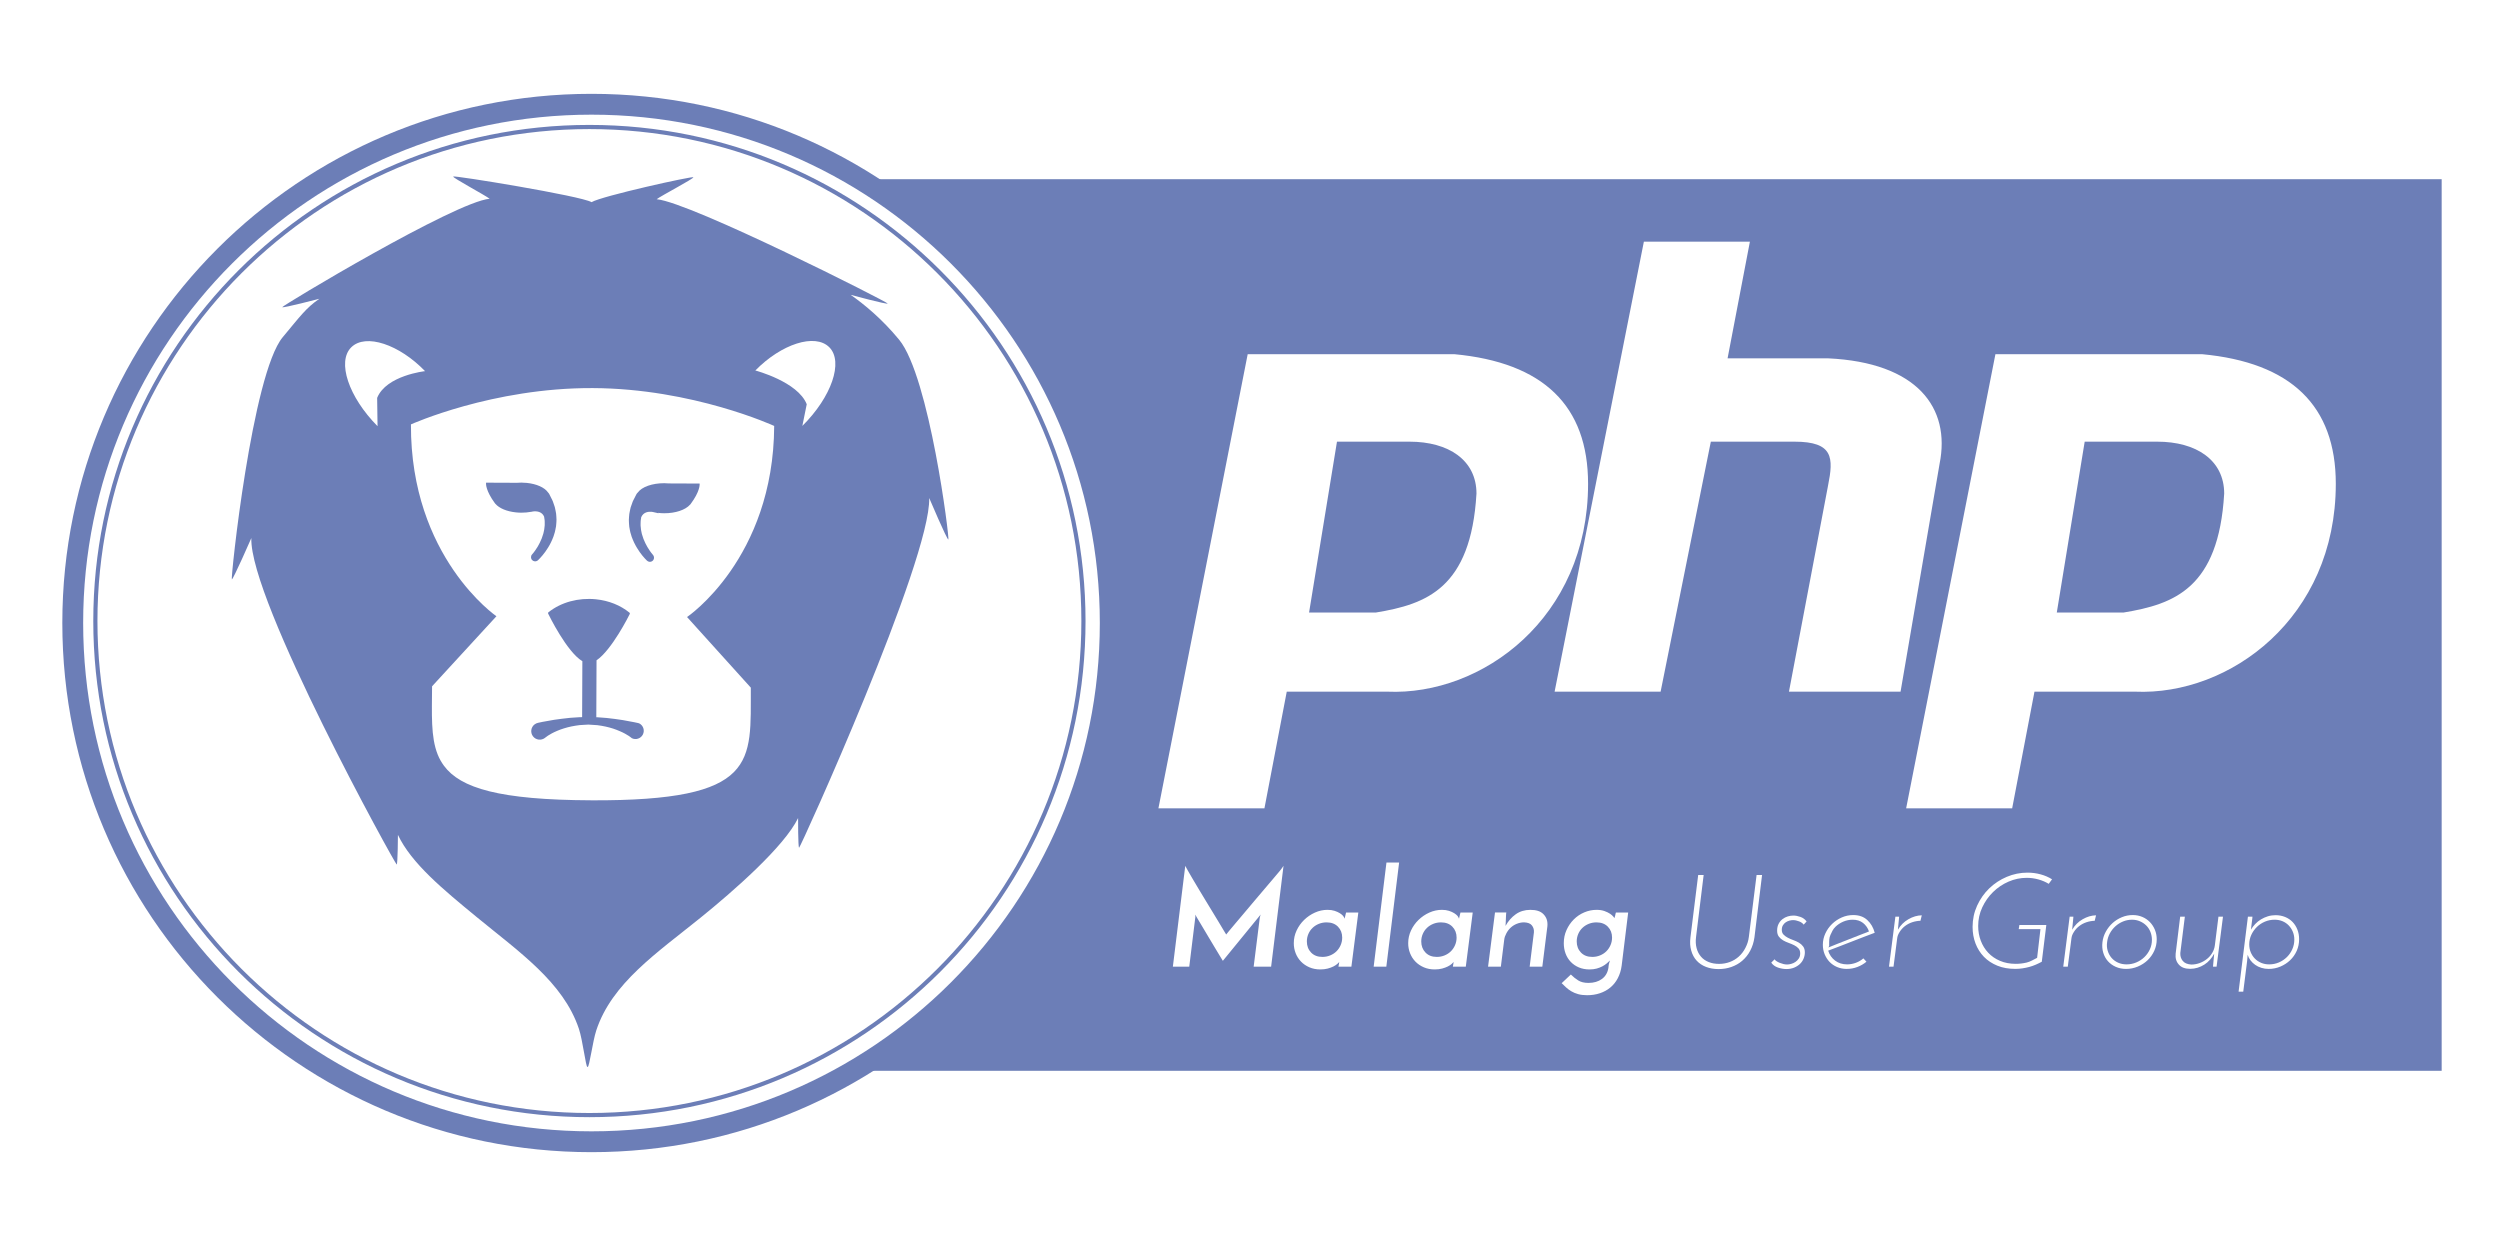
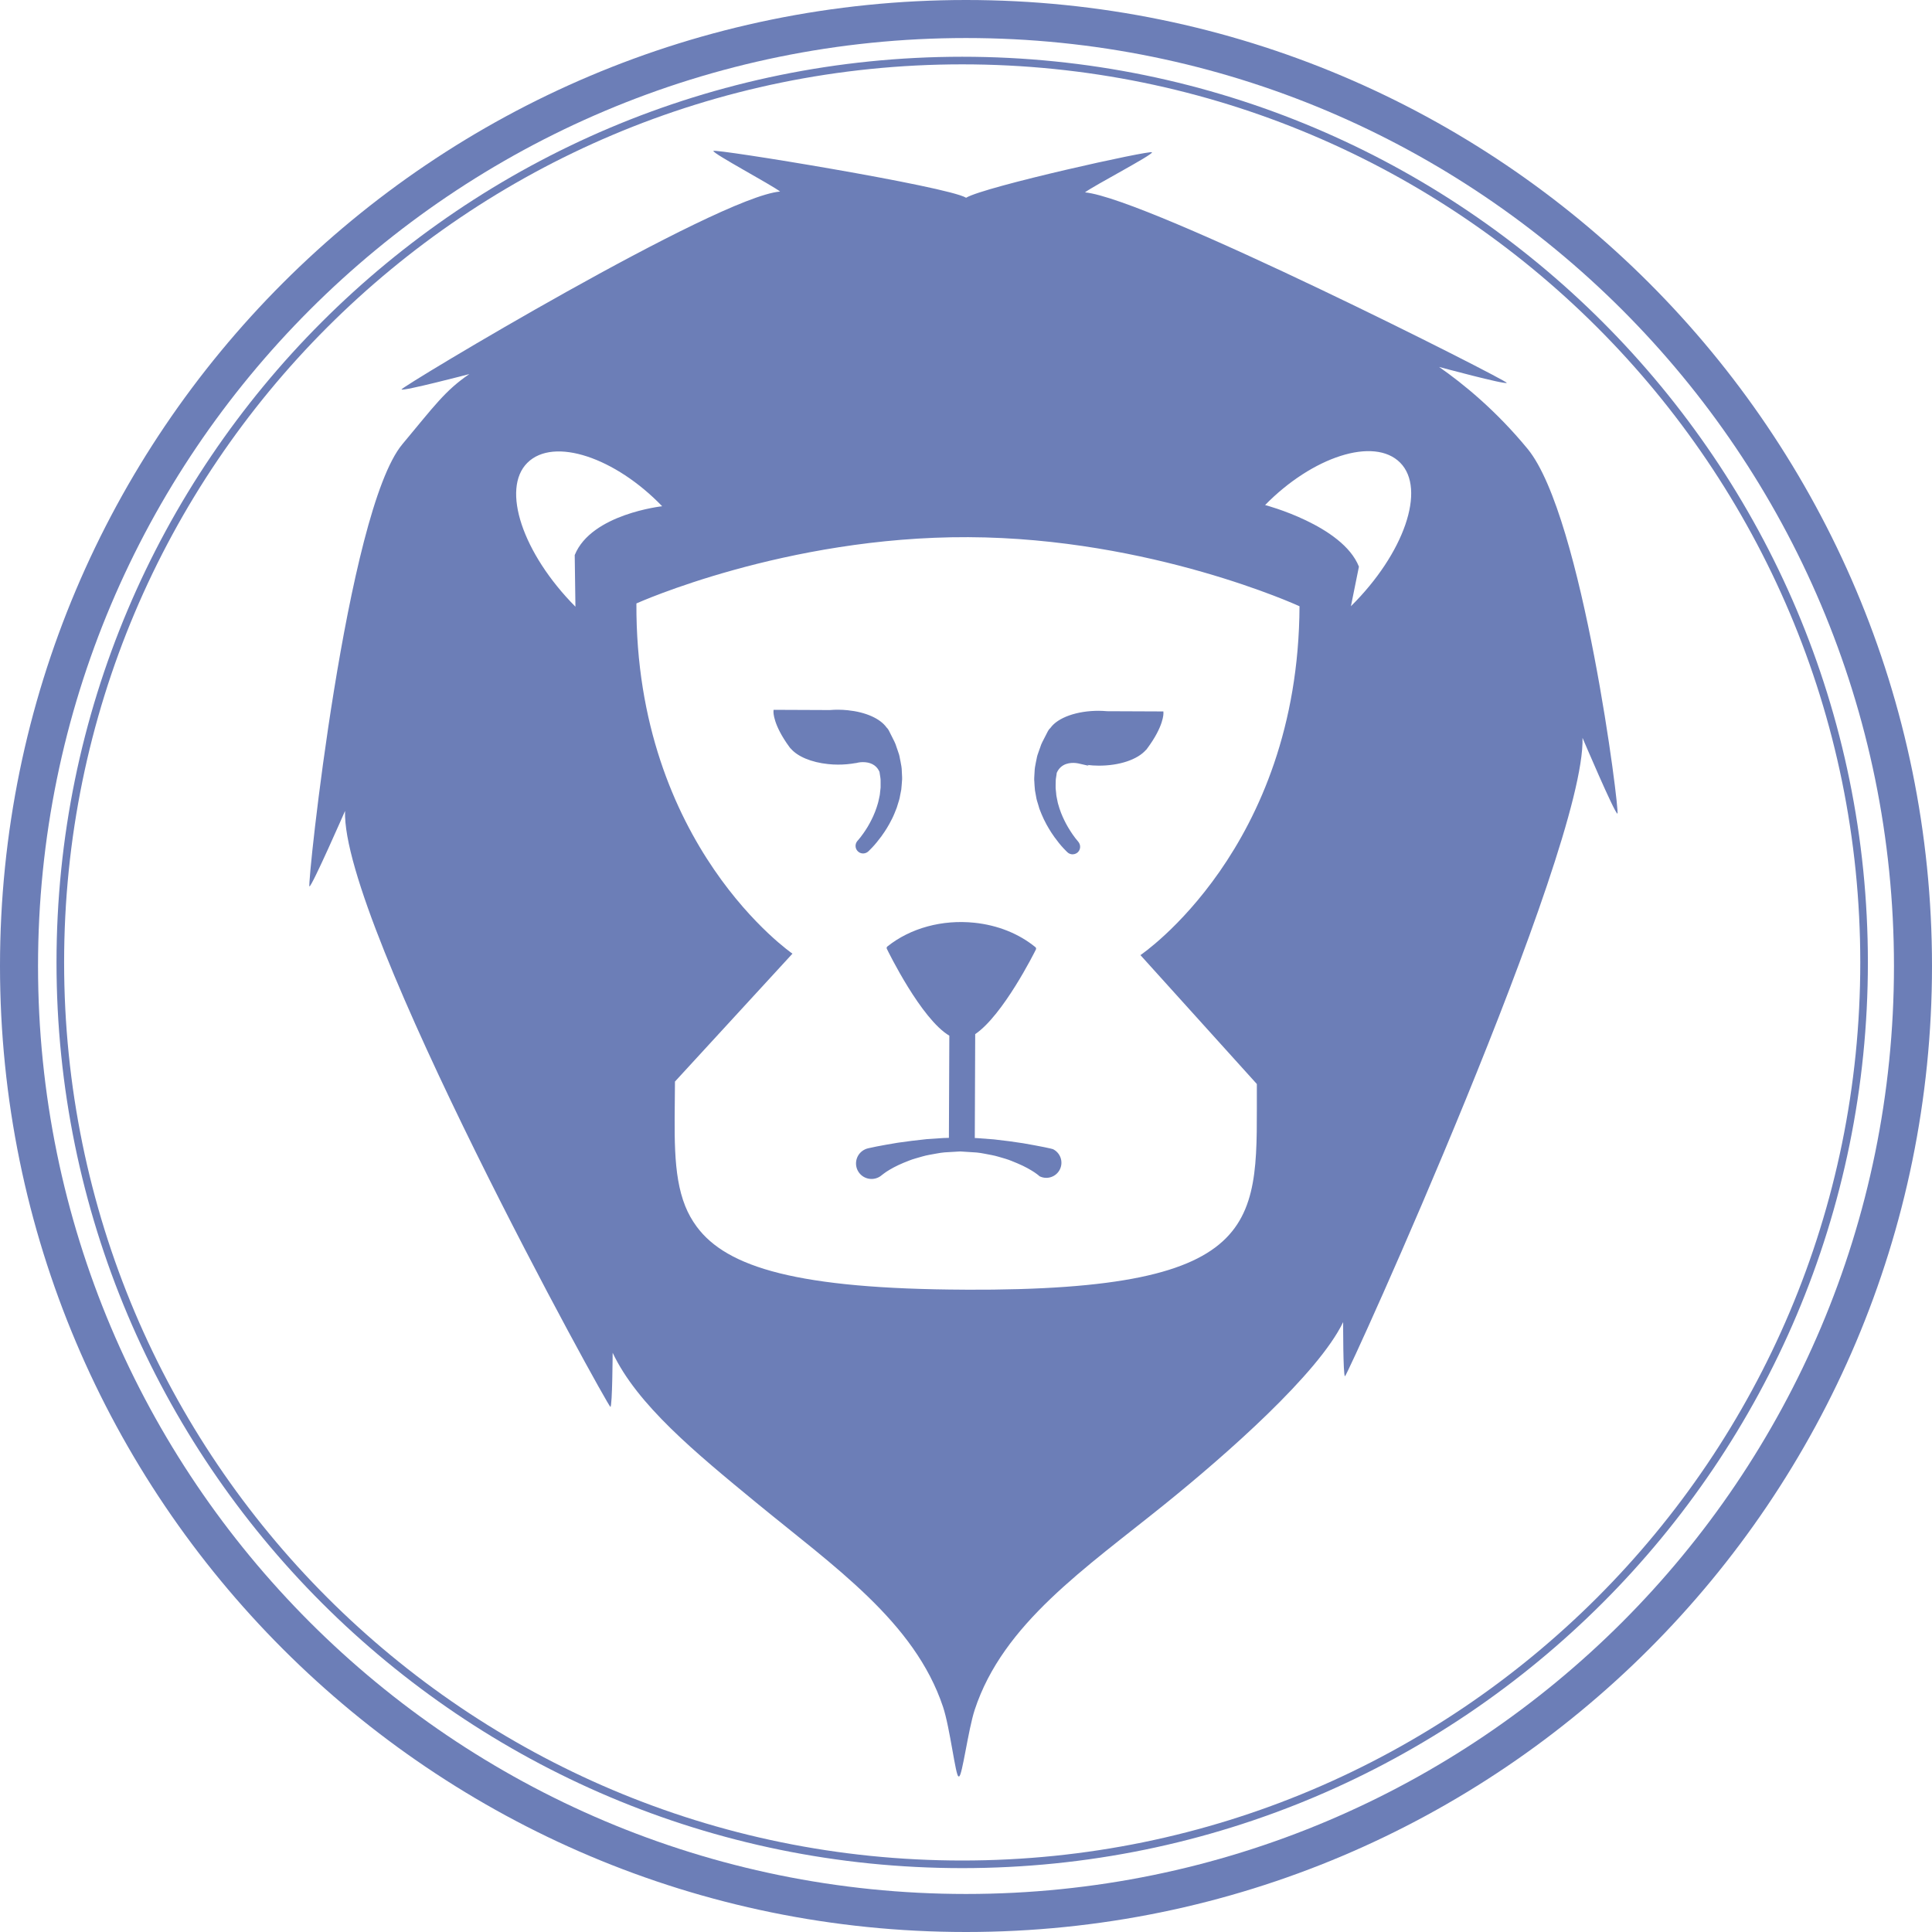
- <svg xmlns="http://www.w3.org/2000/svg" version="1.1" id="Layer_1" x="0px" y="0px" width="600px" height="300px" viewBox="0 0 600 300" enable-background="new 0 0 600 300" xml:space="preserve">
-   <circle fill="none" stroke="#6C7EB7" stroke-miterlimit="10" cx="141.458" cy="149.051" r="118.571" />
-   <g>
-     <path fill="#6C7EB7" d="M131.617,146.957c-0.089,0.071-0.119,0.199-0.066,0.303c0.202,0.418,4.512,9.229,8.216,11.423   l-0.057,13.432c-0.236,0.009-0.471,0.009-0.699,0.019c-0.739,0.046-1.462,0.099-2.17,0.143c-1.396,0.143-2.71,0.311-3.848,0.477   c-1.13,0.188-2.091,0.356-2.774,0.492c-0.707,0.146-1.105,0.235-1.105,0.235c-0.284,0.061-0.564,0.188-0.808,0.372   c-0.898,0.681-1.073,1.961-0.396,2.856c0.683,0.899,1.963,1.074,2.861,0.398l0.013-0.014c0,0,0.072-0.054,0.213-0.163   c0.117-0.08,0.275-0.222,0.518-0.376c0.501-0.325,1.253-0.752,2.216-1.153c0.487-0.188,1.009-0.425,1.586-0.582   c0.573-0.156,1.185-0.365,1.829-0.475c0.647-0.103,1.313-0.264,2.002-0.322c0.681-0.04,1.366-0.081,2.055-0.121   c0.726,0.05,1.444,0.095,2.154,0.139c0.698,0.061,1.334,0.233,1.973,0.336c0.633,0.114,1.244,0.332,1.819,0.488   c0.575,0.172,1.097,0.412,1.577,0.604c0.962,0.403,1.714,0.839,2.216,1.169c0.503,0.34,0.702,0.539,0.689,0.527   c0.985,0.488,2.178,0.086,2.666-0.897c0.488-0.987,0.085-2.176-0.902-2.666c0,0-0.114-0.036-0.327-0.087   c-0.188-0.043-0.461-0.102-0.811-0.175c-0.68-0.137-1.639-0.316-2.766-0.513c-1.142-0.179-2.438-0.36-3.855-0.51   c-0.717-0.055-1.444-0.114-2.19-0.167c-0.114-0.004-0.224-0.013-0.332-0.013l0.054-13.66c3.653-2.471,7.784-10.721,7.981-11.13   c0.051-0.105,0.022-0.229-0.067-0.305c-2.183-1.78-4.959-2.888-8.017-3.208C138.827,143.394,134.652,144.531,131.617,146.957z" />
-     <path fill="#6C7EB7" d="M130.658,126.715c-0.013,0.27-0.076,0.538-0.141,0.825c-0.039,0.145-0.069,0.291-0.092,0.414l-0.054,0.194   c-0.107,0.36-0.21,0.698-0.338,1.016l-0.06,0.153c-0.139,0.342-0.273,0.66-0.435,0.967c-0.134,0.286-0.287,0.548-0.432,0.801   l-0.087,0.152c-0.412,0.677-0.761,1.133-0.931,1.356c-0.123,0.154-0.214,0.266-0.274,0.332l-0.131,0.152   c-0.338,0.385-0.322,0.976,0.029,1.338c0.162,0.171,0.38,0.282,0.618,0.305c0.288,0.028,0.575-0.069,0.792-0.271l0.134-0.133   c0.094-0.094,0.231-0.226,0.381-0.389c0.372-0.39,0.801-0.915,1.213-1.474l0.099-0.147c0.193-0.266,0.407-0.577,0.6-0.899   c0.237-0.368,0.439-0.764,0.653-1.182l0.04-0.077c0.225-0.438,0.401-0.908,0.614-1.446c0.044-0.155,0.094-0.313,0.145-0.47   c0.112-0.352,0.235-0.712,0.285-1.083l0.161-0.813c0.021-0.177,0.034-0.351,0.048-0.525l0.024-0.301   c0.004-0.089,0.009-0.179,0.019-0.268c0.017-0.178,0.035-0.362,0.02-0.549c-0.017-0.253-0.02-0.499-0.039-0.77   c0-0.445-0.085-0.854-0.161-1.245l-0.094-0.466c-0.027-0.175-0.063-0.344-0.112-0.509c-0.07-0.21-0.142-0.416-0.207-0.615   c-0.046-0.125-0.089-0.248-0.127-0.366c-0.086-0.258-0.163-0.503-0.274-0.708l-0.723-1.439c-0.022-0.045-0.047-0.087-0.065-0.112   c-0.069-0.12-0.162-0.232-0.244-0.304c-0.837-1.174-2.736-2.02-5.078-2.262c-0.422-0.046-0.86-0.068-1.298-0.071   c-0.332-0.003-0.685,0.014-1.084,0.045l-7.394-0.031l-0.011,0.236c-0.005,0.072-0.059,1.716,2.104,4.666l0.142,0.179l0.011-0.004   c0.902,1.065,2.716,1.826,4.91,2.055c0.422,0.047,0.859,0.072,1.295,0.072c0.801,0.004,1.594-0.067,2.358-0.207v0.01l0.333-0.074   c0,0,0.425-0.094,0.945-0.04c0.906,0.091,1.531,0.539,1.84,1.266c0.018,0.07,0.029,0.145,0.036,0.238   c0.023,0.137,0.04,0.273,0.063,0.41l0.028,0.205c0.02,0.112,0.018,0.223,0.018,0.338c-0.004,0.088-0.004,0.173,0.002,0.24v0.247   c0.003,0.129,0.004,0.262,0,0.376L130.658,126.715z" />
-     <path fill="#6C7EB7" d="M150.959,125.597l0.012,0.201c0.014,0.206,0.027,0.407,0.054,0.634l0.142,0.781   c0.055,0.387,0.171,0.755,0.288,1.11c0.048,0.152,0.089,0.305,0.147,0.508c0.184,0.471,0.372,0.956,0.589,1.401l0.029,0.056   c0.215,0.429,0.421,0.831,0.649,1.194c0.193,0.338,0.399,0.634,0.598,0.919l0.1,0.15c0.395,0.548,0.818,1.077,1.196,1.479   c0.157,0.166,0.288,0.303,0.385,0.398c0.084,0.081,0.134,0.13,0.134,0.13c0.156,0.154,0.369,0.251,0.586,0.275   c0.273,0.026,0.55-0.06,0.756-0.235c0.412-0.36,0.459-0.988,0.085-1.428l-0.109-0.132c-0.065-0.069-0.154-0.178-0.273-0.334   c-0.164-0.211-0.501-0.672-0.911-1.356l-0.089-0.152c-0.145-0.255-0.296-0.52-0.437-0.821c-0.154-0.298-0.289-0.627-0.432-0.979   l-0.047-0.127c-0.128-0.32-0.225-0.653-0.33-1.015l-0.051-0.18c-0.023-0.145-0.056-0.293-0.089-0.438   c-0.06-0.287-0.122-0.556-0.132-0.845l-0.067-0.636c-0.009-0.132,0-0.262,0-0.392l0.004-0.228c0.007-0.086,0.007-0.173,0.007-0.256   c0-0.119,0-0.233,0.024-0.396c0.034-0.192,0.059-0.376,0.09-0.581c0.009-0.077,0.026-0.151,0.018-0.167   c0.564-1.301,1.836-1.371,2.538-1.296c0.171,0.019,0.268,0.043,0.28,0.043l1.395,0.319l-0.18-0.114   c0.477,0.062,0.981,0.09,1.478,0.093c2.709,0.011,5.113-0.793,6.219-2.068l0.014,0.009l0.141-0.184   c2.187-2.931,2.147-4.58,2.143-4.647l-0.004-0.237l-7.4-0.031c-0.379-0.036-0.738-0.049-1.079-0.054   c-2.879-0.009-5.392,0.884-6.367,2.245c-0.148,0.137-0.262,0.28-0.341,0.441l-0.734,1.433c-0.116,0.208-0.197,0.452-0.279,0.704   c-0.043,0.122-0.085,0.245-0.137,0.379l-0.215,0.614c-0.049,0.151-0.081,0.313-0.112,0.483l-0.101,0.487   c-0.078,0.395-0.163,0.799-0.17,1.231l-0.046,0.774c-0.014,0.197,0,0.385,0.017,0.568   C150.947,125.422,150.956,125.502,150.959,125.597z" />
-     <path fill="#6C7EB7" d="M215.803,81.546c-4.153-5.049-8.455-8.561-11.652-10.786c0,0,8.717,2.357,8.905,2.096   c0.182-0.265-47.174-24.26-55.455-25.045c1.182-0.896,8.888-4.915,8.812-5.266c-0.074-0.347-22.006,4.504-24.441,5.973   c-2.418-1.489-33.149-6.501-33.225-6.153c-0.072,0.346,7.606,4.437,8.77,5.336c-8.284,0.71-49.956,25.755-49.776,26.02   c0.183,0.267,8.918-2.02,8.918-2.02c-3.214,2.193-4.605,4.2-8.797,9.214c-7.341,8.775-12.559,58.101-12.221,58.144   c0.325,0.024,4.681-9.926,4.681-9.926c-0.524,14.853,34.635,78.486,34.89,78.356c0.255-0.135,0.291-7.119,0.291-7.119   c3.232,6.837,10.866,13.114,18.835,19.669c10.255,8.435,20.864,15.688,24.6,26.885c0.916,2.741,1.649,9.107,2.035,9.141   c0.022,0.002,0.047,0.005,0.069,0.002c0.415,0.003,1.202-6.147,2.062-8.762c3.725-11.332,14.542-18.592,24.996-27.032   c8.037-6.488,20.152-17.124,23.442-23.936c0,0-0.017,6.993,0.237,7.124c0.26,0.136,31.632-69.079,31.233-83.935   c0,0,4.253,10.006,4.593,9.964C227.943,129.446,223.064,90.389,215.803,81.546z M90.516,95.494l0.094,6.79   c-6.952-7.014-9.782-15.487-6.313-18.926c3.47-3.437,11.569-0.666,17.716,5.718C102.013,89.078,92.703,90.084,90.516,95.494z    M164.891,148.088l15.305,16.948c-0.079,17.819,2.043,27.214-38.363,27.042l-0.009-0.005c-21.938-0.091-31.309-2.905-35.282-8.301   c-0.611-0.832-1.108-1.719-1.489-2.668c-1.71-4.26-1.386-9.738-1.357-16.393l15.447-16.814c0,0-20.657-14.161-20.517-46.043   c0,0,19.549-8.816,43.628-8.713c24.071,0.104,43.551,9.084,43.551,9.084C185.661,134.107,164.891,148.088,164.891,148.088z    M192.564,102.221l1.052-5.202c-2.143-5.428-12.334-8.102-12.334-8.102c6.196-6.331,14.323-9.027,17.761-5.565   C202.477,86.822,199.58,95.271,192.564,102.221z" />
+ <svg xmlns="http://www.w3.org/2000/svg" width="254" height="254" viewBox="0 0 254 254">
+   <circle stroke-miterlimit="10" cx="126.5" cy="126.531" r="118.571" fill="none" stroke="#6c7eb7" />
+   <g fill="#6c7eb7">
+     <path d="M116.659 124.437c-.089.071-.119.199-.066.303.202.418 4.512 9.229 8.216 11.423l-.057 13.432c-.236.009-.471.009-.699.019-.739.046-1.462.099-2.17.143-1.396.143-2.71.311-3.848.477-1.13.188-2.091.356-2.774.492-.707.146-1.105.235-1.105.235-.284.061-.564.188-.808.372-.898.681-1.073 1.961-.396 2.856.683.899 1.963 1.074 2.861.398l.013-.014s.072-.054.213-.163c.117-.08.275-.222.518-.376.501-.325 1.253-.752 2.216-1.153.487-.188 1.009-.425 1.586-.582.573-.156 1.185-.365 1.829-.475.647-.103 1.313-.264 2.002-.322.681-.04 1.366-.081 2.055-.121.726.05 1.444.095 2.154.139.698.061 1.334.233 1.973.336.633.114 1.244.332 1.819.488.575.172 1.097.412 1.577.604.962.403 1.714.839 2.216 1.169.503.34.702.539.689.527.985.488 2.178.086 2.666-.897.488-.987.085-2.176-.902-2.666 0 0-.114-.036-.327-.087-.188-.043-.461-.102-.811-.175-.68-.137-1.639-.316-2.766-.513-1.142-.179-2.438-.36-3.855-.51-.717-.055-1.444-.114-2.19-.167-.114-.004-.224-.013-.332-.013l.054-13.66c3.653-2.471 7.784-10.721 7.981-11.13.051-.105.022-.229-.067-.305-2.183-1.78-4.959-2.888-8.017-3.208-4.238-.439-8.413.698-11.448 3.124zM115.7 104.195c-.013.27-.076.538-.141.825-.039.145-.069.291-.092.414l-.054.194c-.107.36-.21.698-.338 1.016l-.06.153c-.139.342-.273.66-.435.967-.134.286-.287.548-.432.801l-.087.152c-.412.677-.761 1.133-.931 1.356-.123.154-.214.266-.274.332l-.131.152c-.338.385-.322.976.029 1.338.162.171.38.282.618.305.288.028.575-.069.792-.271l.134-.133c.094-.094.231-.226.381-.389.372-.39.801-.915 1.213-1.474l.099-.147c.193-.266.407-.577.6-.899.237-.368.439-.764.653-1.182l.04-.077c.225-.438.401-.908.614-1.446.044-.155.094-.313.145-.47.112-.352.235-.712.285-1.083l.161-.813c.021-.177.034-.351.048-.525l.024-.301c.004-.089.009-.179.019-.268.017-.178.035-.362.02-.549-.017-.253-.02-.499-.039-.77 0-.445-.085-.854-.161-1.245l-.094-.466c-.027-.175-.063-.344-.112-.509-.07-.21-.142-.416-.207-.615-.046-.125-.089-.248-.127-.366-.086-.258-.163-.503-.274-.708l-.723-1.439c-.022-.045-.047-.087-.065-.112-.069-.12-.162-.232-.244-.304-.837-1.174-2.736-2.02-5.078-2.262-.422-.046-.86-.068-1.298-.071-.332-.003-.685.014-1.084.045l-7.394-.031-.011.236c-.005.072-.059 1.716 2.104 4.666l.142.179.011-.004c.902 1.065 2.716 1.826 4.91 2.055.422.047.859.072 1.295.072.801.004 1.594-.067 2.358-.207v.01l.333-.074s.425-.094.945-.04c.906.091 1.531.539 1.84 1.266.018.07.029.145.036.238.023.137.04.273.063.41l.028.205c.02.112.018.223.018.338-.004.088-.004.173.002.24v.247c.003.129.004.262 0 .376l-.074.662zM136.001 103.077l.012.201c.014.206.027.407.054.634l.142.781c.055.387.171.755.288 1.11.048.152.089.305.147.508.184.471.372.956.589 1.401l.029.056c.215.429.421.831.649 1.194.193.338.399.634.598.919l.1.15c.395.548.818 1.077 1.196 1.479.157.166.288.303.385.398.084.081.134.13.134.13.156.154.369.251.586.275.273.026.55-.06.756-.235.412-.36.459-.988.085-1.428l-.109-.132c-.065-.069-.154-.178-.273-.334-.164-.211-.501-.672-.911-1.356l-.089-.152c-.145-.255-.296-.52-.437-.821-.154-.298-.289-.627-.432-.979l-.047-.127c-.128-.32-.225-.653-.33-1.015l-.051-.18c-.023-.145-.056-.293-.089-.438-.06-.287-.122-.556-.132-.845l-.067-.636c-.009-.132 0-.262 0-.392l.004-.228c.007-.086.007-.173.007-.256 0-.119 0-.233.024-.396.034-.192.059-.376.09-.581.009-.077.026-.151.018-.167.564-1.301 1.836-1.371 2.538-1.296.171.019.268.043.28.043l1.395.319-.18-.114c.477.062.981.09 1.478.093 2.709.011 5.113-.793 6.219-2.068l.014.009.141-.184c2.187-2.931 2.147-4.58 2.143-4.647l-.004-.237-7.4-.031c-.379-.036-.738-.049-1.079-.054-2.879-.009-5.392.884-6.367 2.245-.148.137-.262.28-.341.441l-.734 1.433c-.116.208-.197.452-.279.704-.043.122-.085.245-.137.379l-.215.614c-.049.151-.081.313-.112.483l-.101.487c-.078.395-.163.799-.17 1.231l-.046.774c-.014.197 0 .385.017.568.002.095.011.175.014.27z" />
+     <path d="M200.845 59.026c-4.153-5.049-8.455-8.561-11.652-10.786 0 0 8.717 2.357 8.905 2.096.182-.265-47.174-24.26-55.455-25.045 1.182-.896 8.888-4.915 8.812-5.266-.074-.347-22.006 4.504-24.441 5.973-2.418-1.489-33.149-6.501-33.225-6.153-.072.346 7.606 4.437 8.77 5.336-8.284.71-49.956 25.755-49.776 26.02.183.267 8.918-2.02 8.918-2.02-3.214 2.193-4.605 4.2-8.797 9.214-7.341 8.775-12.559 58.101-12.221 58.144.325.024 4.681-9.926 4.681-9.926-.524 14.853 34.635 78.486 34.89 78.356.255-.135.291-7.119.291-7.119 3.232 6.837 10.866 13.114 18.835 19.669 10.255 8.435 20.864 15.688 24.6 26.885.916 2.741 1.649 9.107 2.035 9.141.022.002.047.005.069.002.415.003 1.202-6.147 2.062-8.762 3.725-11.332 14.542-18.592 24.996-27.032 8.037-6.488 20.152-17.124 23.442-23.936 0 0-.017 6.993.237 7.124.26.136 31.632-69.079 31.233-83.935 0 0 4.253 10.006 4.593 9.964.338-.044-4.541-39.101-11.802-47.944zM75.558 72.974l.094 6.79C68.7 72.75 65.87 64.277 69.339 60.838c3.47-3.437 11.569-.666 17.716 5.718 0 .002-9.31 1.008-11.497 6.418zm74.375 52.594l15.305 16.948c-.079 17.819 2.043 27.214-38.363 27.042l-.009-.005c-21.938-.091-31.309-2.905-35.282-8.301-.611-.832-1.108-1.719-1.489-2.668-1.71-4.26-1.386-9.738-1.357-16.393l15.447-16.814s-20.657-14.161-20.517-46.043c0 0 19.549-8.816 43.628-8.713 24.071.104 43.551 9.084 43.551 9.084-.144 31.882-20.914 45.863-20.914 45.863zm27.673-45.867l1.052-5.202c-2.143-5.428-12.334-8.102-12.334-8.102 6.196-6.331 14.323-9.027 17.761-5.565 3.434 3.47.537 11.919-6.479 18.869z" />
  </g>
-   <circle fill="none" stroke="#6C7EB7" stroke-width="5" stroke-miterlimit="10" cx="141.958" cy="149.52" r="124.5" />
-   <path fill="none" d="M438.724,86h-24.106l5.358-28h-25.446l-21.426,108h25.443l12.053-60h20.088c9.376,0,9.376,3.886,8.036,10.582  L429.35,166h26.784l9.374-54.731C468.186,97.877,460.15,87,438.724,86z" />
-   <path fill="none" d="M348.997,85h-49.551L278.02,194h25.445l5.355-28h24.106c22.767,1,48.211-17.733,48.211-49.875  C381.138,97.377,370.424,87,348.997,85z M330.249,147h-16.071l6.696-41h17.41c9.373,0,16.07,4.43,16.07,12.467  C353.016,141.232,342.302,145,330.249,147z" />
-   <path fill="none" d="M528.449,85h-49.55l-21.427,109h25.445l5.355-28h24.105c22.768,1,48.212-17.733,48.212-49.875  C560.591,97.377,549.877,87,528.449,85z M509.701,147h-16.07l6.695-41h17.41c9.375,0,16.07,4.43,16.07,12.467  C532.467,141.232,521.754,145,509.701,147z" />
-   <path fill="none" d="M430.688,106c9.376,0,9.376,3.886,8.036,10.582L429.35,166h26.784l9.374-54.731  C468.186,97.877,460.15,87,438.724,86h-24.106l5.358-28h-25.446l-21.426,108h25.443l12.053-60H430.688z" />
-   <path fill="none" d="M381.138,116.125c0-18.748-10.714-29.125-32.141-31.125h-49.551L278.02,194h25.445l5.355-28h24.106  C355.693,167,381.138,148.267,381.138,116.125z" />
-   <path fill="none" d="M528.449,85h-49.55l-21.427,109h25.445l5.355-28h24.105c22.768,1,48.212-17.733,48.212-49.875  C560.591,97.377,549.877,87,528.449,85z" />
-   <path fill="#6C7EB7" d="M206.442,43c35.977,21.826,60.016,61.365,60.016,106.52c0,45.829-24.767,85.868-61.643,107.48H586V43  H206.442z M305.07,232h-4.192l1.471-11.747c0.021-0.17,0.059-0.272,0.113-0.466c0.053-0.191,0.09-0.269,0.111-0.312l-9.088,11.124  c-0.085-0.129-0.299-0.471-0.64-1.047c-0.341-0.576-0.752-1.254-1.232-2.043s-0.987-1.635-1.52-2.541  c-0.534-0.906-1.035-1.748-1.504-2.527c-0.47-0.778-0.864-1.44-1.184-1.983c-0.32-0.545-0.501-0.858-0.544-0.943  c-0.021,0.043-0.016,0.159,0.016,0.352c0.032,0.192,0.026,0.217-0.016,0.387L285.422,232h-3.936l2.976-24.194  c0.085,0.148,0.282,0.563,0.592,1.087c0.309,0.523,0.688,1.201,1.136,1.959c0.448,0.758,0.949,1.614,1.504,2.531  c0.554,0.918,1.12,1.861,1.696,2.811s1.141,1.882,1.696,2.788c0.554,0.907,1.056,1.735,1.504,2.483  c0.448,0.746,0.821,1.372,1.12,1.872c0.299,0.502,0.491,0.816,0.576,0.944c0.042-0.063,0.261-0.335,0.656-0.814  c0.395-0.48,0.901-1.083,1.52-1.809c0.618-0.725,1.317-1.552,2.096-2.48c0.779-0.928,1.573-1.871,2.384-2.831  c0.811-0.96,1.616-1.909,2.416-2.849c0.8-0.938,1.524-1.791,2.176-2.56c0.65-0.769,1.2-1.419,1.647-1.952  c0.449-0.533,0.736-1.032,0.865-1.181L305.07,232z M303.465,194H278.02l21.427-109h49.551c21.427,2,32.141,12.377,32.141,31.125  c0,32.142-25.444,50.875-48.211,49.875H308.82L303.465,194z M324.334,232h-3.104l0.128-0.739c0.021-0.105,0.032-0.128,0.032-0.226  c0-0.096,0.01-0.125,0.031-0.168c-0.085,0.107-0.244,0.281-0.479,0.484c-0.235,0.202-0.544,0.409-0.928,0.602  c-0.384,0.191-0.837,0.361-1.36,0.501c-0.522,0.139-1.115,0.21-1.775,0.21c-0.961,0-1.836-0.169-2.625-0.511  c-0.789-0.341-1.461-0.8-2.016-1.376c-0.555-0.575-0.98-1.241-1.279-1.999c-0.299-0.757-0.448-1.563-0.448-2.416  c0-1.066,0.224-2.08,0.672-3.04s1.05-1.808,1.808-2.544c0.758-0.735,1.621-1.322,2.592-1.76c0.971-0.437,1.979-0.656,3.024-0.656  c0.64,0,1.205,0.08,1.696,0.24c0.49,0.16,0.906,0.347,1.248,0.56c0.341,0.214,0.607,0.432,0.8,0.656s0.31,0.543,0.353,0.671  l0.352-1.489h2.943L324.334,232z M332.719,232h-3.04l3.071-25h3.041L332.719,232z M351.79,232h-3.104l0.129-0.739  c0.021-0.105,0.031-0.128,0.031-0.226c0-0.096,0.011-0.125,0.032-0.168c-0.085,0.107-0.245,0.281-0.479,0.484  c-0.235,0.202-0.545,0.409-0.928,0.602c-0.385,0.191-0.838,0.361-1.36,0.501c-0.522,0.139-1.115,0.21-1.776,0.21  c-0.96,0-1.835-0.169-2.624-0.511c-0.789-0.341-1.462-0.8-2.016-1.376c-0.556-0.575-0.981-1.241-1.28-1.999  c-0.299-0.757-0.447-1.563-0.447-2.416c0-1.066,0.223-2.08,0.672-3.04c0.447-0.96,1.05-1.808,1.808-2.544  c0.757-0.735,1.621-1.322,2.592-1.76c0.971-0.437,1.979-0.656,3.024-0.656c0.64,0,1.205,0.08,1.695,0.24s0.906,0.347,1.248,0.56  c0.342,0.214,0.608,0.432,0.801,0.656c0.191,0.225,0.309,0.543,0.352,0.671L350.51,219h2.944L351.79,232z M371.374,222.302  L370.158,232h-3.04l1.024-8.259c0.042-0.661-0.117-1.153-0.48-1.634c-0.363-0.479-0.992-0.701-1.888-0.744  c-0.619,0-1.206,0.132-1.761,0.355c-0.555,0.225-1.039,0.538-1.455,0.922c-0.416,0.385-0.764,0.849-1.041,1.381  c-0.277,0.534-0.447,0.955-0.512,1.572l-0.8,6.406h-3.071l1.664-13h2.719c-0.043,0-0.068,0.582-0.08,0.881  c-0.01,0.299-0.021,0.511-0.031,0.776c-0.012,0.268-0.021,0.493-0.032,0.749s-0.026,0.516-0.048,0.814  c0.641-1.152,1.456-2.089,2.448-2.794c0.991-0.703,2.159-1.06,3.504-1.06c1.386,0,2.442,0.298,3.168,1.055  C371.172,220.18,371.48,221.085,371.374,222.302z M389.198,231.753c-0.149,1.152-0.459,2.109-0.929,3.017  c-0.469,0.907-1.066,1.629-1.791,2.236c-0.727,0.607-1.563,1.055-2.512,1.374c-0.95,0.32-1.969,0.471-3.057,0.471  c-0.832,0-1.552-0.089-2.16-0.26c-0.607-0.17-1.146-0.397-1.615-0.675c-0.471-0.277-0.892-0.587-1.265-0.929  c-0.374-0.342-0.731-0.684-1.071-1.023l2.207-2.081c0.555,0.555,1.146,1.029,1.776,1.424c0.629,0.395,1.444,0.592,2.448,0.592  c1.301,0,2.384-0.32,3.248-0.96c0.863-0.64,1.381-1.547,1.552-2.72c0.021-0.107,0.032-0.229,0.032-0.368s0.021-0.282,0.063-0.433  c0.128-0.361,0.214-0.66,0.257-0.896c-0.215,0.214-0.471,0.448-0.769,0.704c-0.3,0.256-0.651,0.49-1.056,0.704  c-0.406,0.214-0.859,0.389-1.36,0.528c-0.501,0.139-1.072,0.207-1.712,0.207c-0.939,0-1.787-0.16-2.544-0.479  c-0.758-0.32-1.408-0.763-1.952-1.328s-0.96-1.231-1.248-2s-0.432-1.601-0.432-2.496c0-1.13,0.219-2.181,0.656-3.151  c0.437-0.971,1.018-1.818,1.743-2.545c0.726-0.725,1.563-1.29,2.513-1.695c0.949-0.405,1.936-0.608,2.959-0.608  c0.726,0,1.355,0.097,1.889,0.288s0.977,0.406,1.328,0.641s0.613,0.459,0.783,0.672c0.171,0.213,0.268,0.341,0.289,0.384  c0.042-0.235,0.101-0.349,0.176-0.626c0.074-0.277,0.133-0.721,0.176-0.721h2.943L389.198,231.753z M373.104,166l21.426-108h25.446  l-5.358,28h24.106c21.427,1,29.462,11.877,26.784,25.269L456.134,166H429.35l9.374-49.418c1.34-6.696,1.34-10.582-8.036-10.582  H410.6l-12.053,60H373.104z M421.07,224.949c-0.172,1.236-0.512,2.264-1.024,3.234c-0.512,0.972-1.151,1.749-1.92,2.41  s-1.638,1.143-2.608,1.484c-0.971,0.341-2,0.502-3.088,0.502s-2.08-0.176-2.976-0.517c-0.896-0.342-1.647-0.845-2.257-1.507  c-0.607-0.66-1.045-1.478-1.312-2.449c-0.267-0.971-0.325-1.921-0.176-3.157l1.856-14.95h1.312l-1.823,14.854  c-0.129,1.023-0.086,1.869,0.127,2.69s0.565,1.481,1.057,2.058c0.49,0.576,1.109,0.994,1.855,1.293s1.578,0.438,2.496,0.438  c0.896,0,1.749-0.153,2.561-0.452c0.811-0.299,1.535-0.739,2.176-1.315c0.64-0.576,1.168-1.275,1.584-2.097s0.688-1.59,0.816-2.614  L421.582,210h1.313L421.07,224.949z M433.182,221.594c-0.16,0.172-0.262,0.278-0.304,0.32c-0.214-0.32-0.576-0.58-1.089-0.783  c-0.512-0.203-1.002-0.305-1.471-0.305c-0.257,0-0.545,0.043-0.865,0.129c-0.319,0.085-0.613,0.219-0.879,0.399  c-0.268,0.182-0.492,0.421-0.672,0.72c-0.182,0.299-0.272,0.662-0.272,1.088c0,0.47,0.138,0.848,0.416,1.137  c0.276,0.287,0.618,0.539,1.024,0.752c0.404,0.213,0.848,0.405,1.327,0.576c0.48,0.17,0.923,0.373,1.328,0.607  s0.747,0.539,1.024,0.912s0.416,0.848,0.416,1.424c0,0.512-0.102,1.014-0.305,1.504c-0.203,0.491-0.496,0.918-0.879,1.28  c-0.385,0.362-0.849,0.655-1.393,0.88s-1.158,0.336-1.84,0.336c-0.662,0-1.34-0.117-2.032-0.352  c-0.693-0.234-1.231-0.629-1.616-1.184c0.128-0.129,0.283-0.283,0.465-0.465c0.18-0.181,0.293-0.293,0.336-0.336  c0.084,0.149,0.239,0.299,0.463,0.448c0.225,0.149,0.48,0.282,0.769,0.399c0.288,0.118,0.587,0.214,0.896,0.289  c0.31,0.074,0.604,0.111,0.881,0.111c0.276,0,0.597-0.048,0.959-0.145c0.363-0.096,0.705-0.25,1.024-0.463  c0.32-0.213,0.593-0.491,0.815-0.832c0.225-0.342,0.337-0.758,0.337-1.248c0-0.491-0.14-0.885-0.416-1.185  c-0.278-0.298-0.619-0.549-1.024-0.752c-0.405-0.202-0.848-0.39-1.328-0.56c-0.479-0.171-0.923-0.373-1.328-0.608  c-0.404-0.234-0.746-0.533-1.023-0.896c-0.277-0.363-0.416-0.843-0.416-1.44c0-0.618,0.117-1.157,0.352-1.616  s0.545-0.837,0.928-1.136c0.385-0.299,0.806-0.517,1.265-0.656c0.458-0.138,0.912-0.208,1.36-0.208c0.512,0,1.072,0.107,1.68,0.32  s1.104,0.576,1.488,1.088C433.475,221.274,433.342,221.424,433.182,221.594z M440.414,230.539c0.799,0.607,1.764,0.912,2.896,0.912  c0.725,0,1.429-0.129,2.112-0.385c0.682-0.256,1.279-0.607,1.791-1.057l0.736,0.801c-0.64,0.533-1.365,0.955-2.176,1.264  s-1.664,0.465-2.561,0.465c-0.832,0-1.6-0.15-2.304-0.449c-0.704-0.298-1.307-0.709-1.808-1.231  c-0.502-0.522-0.896-1.136-1.184-1.84c-0.289-0.704-0.433-1.461-0.433-2.272c0-0.959,0.202-1.871,0.608-2.736  c0.404-0.863,0.943-1.62,1.615-2.271c0.672-0.65,1.445-1.168,2.32-1.552s1.792-0.576,2.752-0.576c1.387,0,2.512,0.399,3.376,1.2  c0.864,0.8,1.456,1.818,1.776,3.056c-0.811,0.3-1.686,0.63-2.624,0.992c-0.939,0.363-1.899,0.735-2.88,1.12  c-0.982,0.384-1.958,0.763-2.928,1.136c-0.972,0.374-1.884,0.72-2.736,1.04C439.064,229.136,439.613,229.931,440.414,230.539z   M460.909,220.986c-0.683,0.021-1.345,0.139-1.983,0.352c-0.641,0.214-1.217,0.518-1.729,0.912c-0.512,0.396-0.939,0.864-1.28,1.408  c-0.341,0.545-0.544,0.99-0.608,1.651l-0.863,6.69h-1.088l1.535-12h0.896c0,0-0.016,0.254-0.048,0.574  c-0.032,0.318-0.063,0.644-0.097,1.006c-0.031,0.363-0.063,0.69-0.096,0.999c-0.031,0.31-0.048,0.491-0.048,0.556  c0.618-1.066,1.456-1.906,2.513-2.514c1.055-0.609,2.127-0.925,3.215-0.946L460.909,220.986z M491.693,212.123  c-0.726-0.449-1.547-0.801-2.465-1.057c-0.917-0.256-1.855-0.384-2.815-0.384c-1.515,0-2.971,0.304-4.368,0.911  c-1.396,0.609-2.635,1.441-3.712,2.496c-1.077,1.057-1.941,2.283-2.592,3.681c-0.651,1.397-0.976,2.886-0.976,4.464  c0,1.26,0.207,2.438,0.623,3.536s1.009,2.06,1.776,2.88c0.769,0.822,1.712,1.473,2.832,1.952s2.384,0.72,3.792,0.72  c0.854,0,1.717-0.101,2.592-0.304c0.875-0.202,1.717-0.732,2.528-1.138l0.8-6.881h-5.216l0.16-1h6.464l-1.088,8.821  c-0.918,0.49-1.915,0.954-2.992,1.243c-1.077,0.287-2.191,0.469-3.344,0.469c-1.6,0-3.04-0.242-4.32-0.765  c-1.279-0.523-2.357-1.229-3.232-2.136s-1.547-1.968-2.016-3.195c-0.469-1.227-0.703-2.551-0.703-3.98  c0-1.813,0.361-3.515,1.088-5.104c0.725-1.589,1.695-2.971,2.912-4.144c1.215-1.174,2.617-2.096,4.207-2.768  s3.248-1.008,4.977-1.008c1.088,0,2.139,0.139,3.152,0.416c1.012,0.277,1.924,0.672,2.735,1.185L491.693,212.123z M502.732,220.986  c-0.683,0.021-1.344,0.139-1.983,0.352c-0.64,0.214-1.216,0.518-1.728,0.912c-0.513,0.396-0.939,0.864-1.281,1.408  c-0.341,0.545-0.543,0.99-0.607,1.651L496.27,232h-1.089l1.536-12h0.896c0,0-0.017,0.254-0.049,0.574  c-0.031,0.318-0.063,0.644-0.096,1.006c-0.031,0.363-0.064,0.69-0.096,0.999c-0.032,0.31-0.049,0.491-0.049,0.556  c0.619-1.066,1.457-1.906,2.513-2.514c1.056-0.609,2.128-0.925,3.216-0.946L502.732,220.986z M517.021,228.203  c-0.396,0.863-0.928,1.615-1.601,2.256c-0.672,0.64-1.456,1.146-2.352,1.52s-1.835,0.561-2.816,0.561  c-0.896,0-1.718-0.166-2.464-0.496c-0.747-0.331-1.376-0.785-1.888-1.36c-0.513-0.576-0.886-1.253-1.12-2.032  c-0.235-0.778-0.299-1.627-0.191-2.544c0.105-0.896,0.378-1.738,0.815-2.528c0.437-0.789,0.981-1.477,1.632-2.063  s1.393-1.051,2.225-1.392c0.832-0.342,1.695-0.513,2.592-0.513c0.832,0,1.6,0.149,2.304,0.448s1.312,0.715,1.823,1.248  c0.513,0.533,0.912,1.152,1.201,1.855c0.287,0.704,0.432,1.462,0.432,2.272C517.613,226.416,517.416,227.338,517.021,228.203z   M531.98,232h-0.863l0.287-3.123c-0.555,1.046-1.344,1.991-2.367,2.631c-1.024,0.64-2.155,1.012-3.393,1.012  c-1.195,0-2.102-0.32-2.72-1.015c-0.619-0.692-0.875-1.537-0.769-2.625l1.088-8.88h1.121l-1.088,8.701  c-0.043,0.748,0.148,1.369,0.576,1.902c0.426,0.534,1.108,0.823,2.047,0.888c0.705,0,1.377-0.122,2.017-0.356  s1.216-0.557,1.728-0.963c0.512-0.404,0.939-0.892,1.28-1.456c0.341-0.565,0.555-1.155,0.64-1.839l0.864-6.877h1.088L531.98,232z   M551.213,228.203c-0.385,0.863-0.912,1.615-1.584,2.256c-0.672,0.64-1.451,1.146-2.336,1.52c-0.886,0.373-1.819,0.561-2.801,0.561  c-0.619,0-1.205-0.086-1.76-0.257s-1.051-0.41-1.488-0.72c-0.438-0.309-0.811-0.666-1.119-1.072  c-0.31-0.404-0.539-0.853-0.688-1.344l-0.128,1.498L538.381,238h-1.12l2.239-18h1.089c0,0-0.011,0.146-0.032,0.381  c-0.021,0.236-0.053,0.495-0.096,0.814c-0.043,0.32-0.086,0.647-0.129,1s-0.074,0.65-0.096,0.907  c0.277-0.47,0.619-0.919,1.024-1.347c0.405-0.426,0.864-0.795,1.376-1.104c0.512-0.309,1.061-0.555,1.648-0.736  c0.586-0.181,1.199-0.272,1.84-0.272c0.832,0,1.6,0.145,2.304,0.432c0.704,0.288,1.301,0.688,1.792,1.2  c0.49,0.513,0.875,1.12,1.152,1.824s0.416,1.472,0.416,2.304C551.789,226.405,551.597,227.338,551.213,228.203z M512.379,166  h-24.105l-5.355,28h-25.445l21.427-109h49.55c21.428,2,32.142,12.377,32.142,31.125C560.591,148.267,535.146,167,512.379,166z" />
-   <g>
-     <path fill="#6C7EB7" d="M517.736,106h-17.41l-6.695,41h16.07c12.053-2,22.766-5.768,24.105-28.533   C533.807,110.43,527.111,106,517.736,106z" />
-     <path fill="#6C7EB7" d="M338.284,106h-17.41l-6.696,41h16.071c12.053-2,22.767-5.768,24.105-28.533   C354.354,110.43,347.657,106,338.284,106z" />
-     <path fill="#6C7EB7" d="M549.309,222.123c-0.416-0.438-0.912-0.779-1.488-1.024s-1.216-0.368-1.92-0.368   c-0.811,0-1.584,0.154-2.32,0.464c-0.735,0.31-1.381,0.736-1.936,1.28s-0.997,1.174-1.328,1.888   c-0.33,0.716-0.496,1.478-0.496,2.288c0,0.684,0.117,1.313,0.353,1.889c0.234,0.575,0.565,1.082,0.991,1.52   c0.428,0.438,0.934,0.779,1.521,1.023c0.587,0.246,1.222,0.369,1.904,0.369c0.832,0,1.61-0.155,2.336-0.465   c0.726-0.309,1.364-0.736,1.92-1.279c0.555-0.545,0.992-1.18,1.312-1.904c0.32-0.725,0.48-1.493,0.48-2.305   c0-0.66-0.117-1.279-0.352-1.855C550.05,223.066,549.725,222.561,549.309,222.123z" />
-     <path fill="#6C7EB7" d="M383.15,221.371c-0.662,0-1.28,0.117-1.856,0.352c-0.575,0.234-1.077,0.555-1.504,0.96   s-0.763,0.891-1.008,1.456s-0.368,1.168-0.368,1.808c0,1.067,0.336,1.952,1.008,2.656s1.584,1.056,2.736,1.056   c0.661,0,1.285-0.122,1.872-0.367c0.587-0.246,1.088-0.576,1.504-0.992s0.747-0.906,0.992-1.473   c0.245-0.564,0.368-1.168,0.368-1.808c0-1.045-0.336-1.915-1.008-2.608S384.303,221.371,383.15,221.371z" />
-     <path fill="#6C7EB7" d="M345.838,221.371c-0.661,0-1.279,0.117-1.855,0.352s-1.078,0.555-1.504,0.96   c-0.428,0.405-0.764,0.891-1.008,1.456c-0.246,0.565-0.369,1.168-0.369,1.808c0,1.067,0.336,1.952,1.009,2.656   c0.672,0.704,1.584,1.056,2.735,1.056c0.662,0,1.285-0.122,1.873-0.367c0.586-0.246,1.088-0.576,1.504-0.992   s0.746-0.906,0.992-1.473c0.244-0.564,0.367-1.168,0.367-1.808c0-1.045-0.336-1.915-1.008-2.608S346.99,221.371,345.838,221.371z" />
-     <path fill="#6C7EB7" d="M318.383,221.371c-0.662,0-1.28,0.117-1.856,0.352c-0.575,0.234-1.077,0.555-1.504,0.96   s-0.763,0.891-1.008,1.456s-0.368,1.168-0.368,1.808c0,1.067,0.336,1.952,1.008,2.656s1.584,1.056,2.736,1.056   c0.661,0,1.285-0.122,1.872-0.367c0.587-0.246,1.088-0.576,1.504-0.992s0.747-0.906,0.992-1.473   c0.245-0.564,0.368-1.168,0.368-1.808c0-1.045-0.336-1.915-1.008-2.608S319.535,221.371,318.383,221.371z" />
-     <path fill="#6C7EB7" d="M446.189,224.475c0.832-0.32,1.621-0.629,2.367-0.928c-0.299-0.854-0.778-1.537-1.439-2.049   s-1.482-0.768-2.464-0.768c-0.79,0-1.547,0.154-2.272,0.464c-0.725,0.31-1.365,0.736-1.92,1.28s-0.805,1.174-1.146,1.888   c-0.342,0.716-0.314,1.468-0.314,2.257c0,0.127,0,0.261,0,0.399s-0.188,0.261-0.166,0.368c0.769-0.299,1.48-0.613,2.334-0.944   c0.853-0.331,1.662-0.661,2.527-0.991C444.559,225.12,445.357,224.795,446.189,224.475z" />
-     <path fill="#6C7EB7" d="M515.117,222.139c-0.428-0.427-0.934-0.768-1.52-1.024c-0.588-0.256-1.223-0.384-1.904-0.384   c-0.747,0-1.462,0.139-2.145,0.416s-1.296,0.662-1.84,1.152s-0.992,1.061-1.344,1.711c-0.352,0.652-0.571,1.35-0.656,2.097   c-0.107,0.747-0.059,1.445,0.145,2.097c0.202,0.65,0.512,1.215,0.928,1.695s0.934,0.859,1.552,1.137s1.302,0.416,2.048,0.416   c0.811,0,1.584-0.155,2.32-0.465c0.736-0.309,1.381-0.73,1.936-1.264s0.998-1.157,1.328-1.872s0.496-1.478,0.496-2.288   c0-0.661-0.117-1.291-0.352-1.889C515.874,223.078,515.543,222.565,515.117,222.139z" />
-   </g>
+   <circle stroke-miterlimit="10" cx="127" cy="127" r="124.5" fill="none" stroke="#6c7eb7" stroke-width="5" />
</svg>
